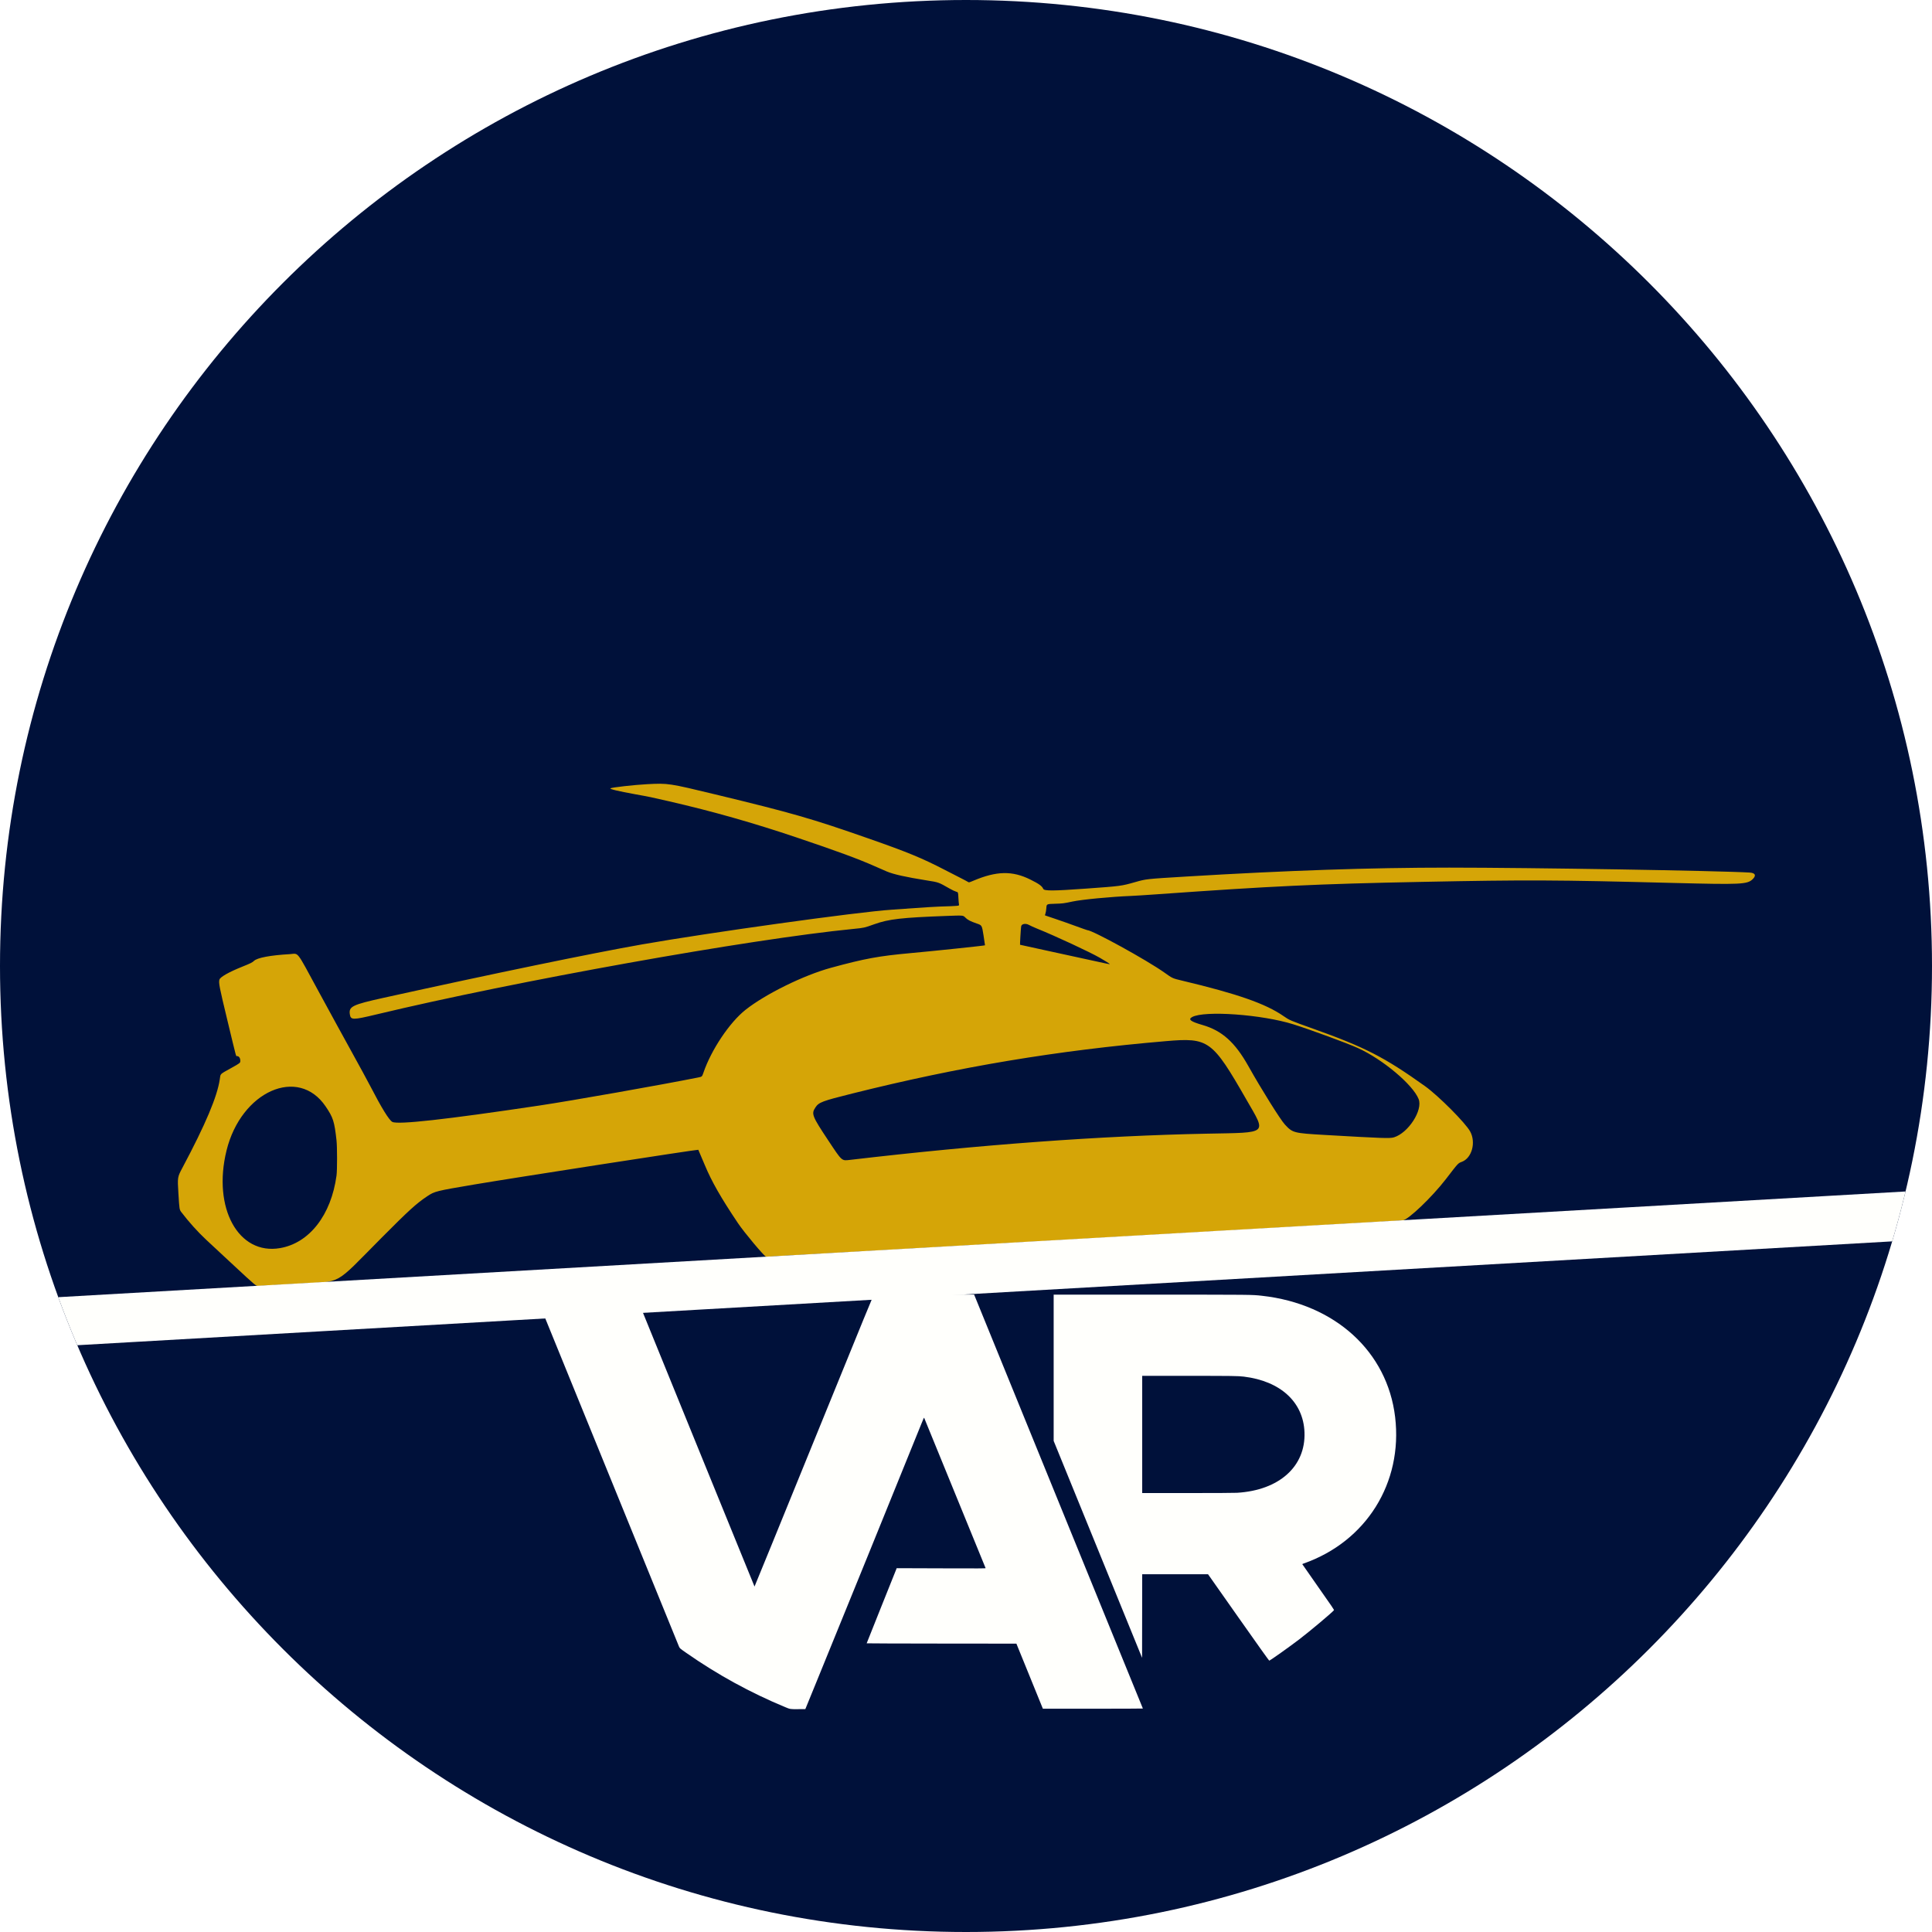
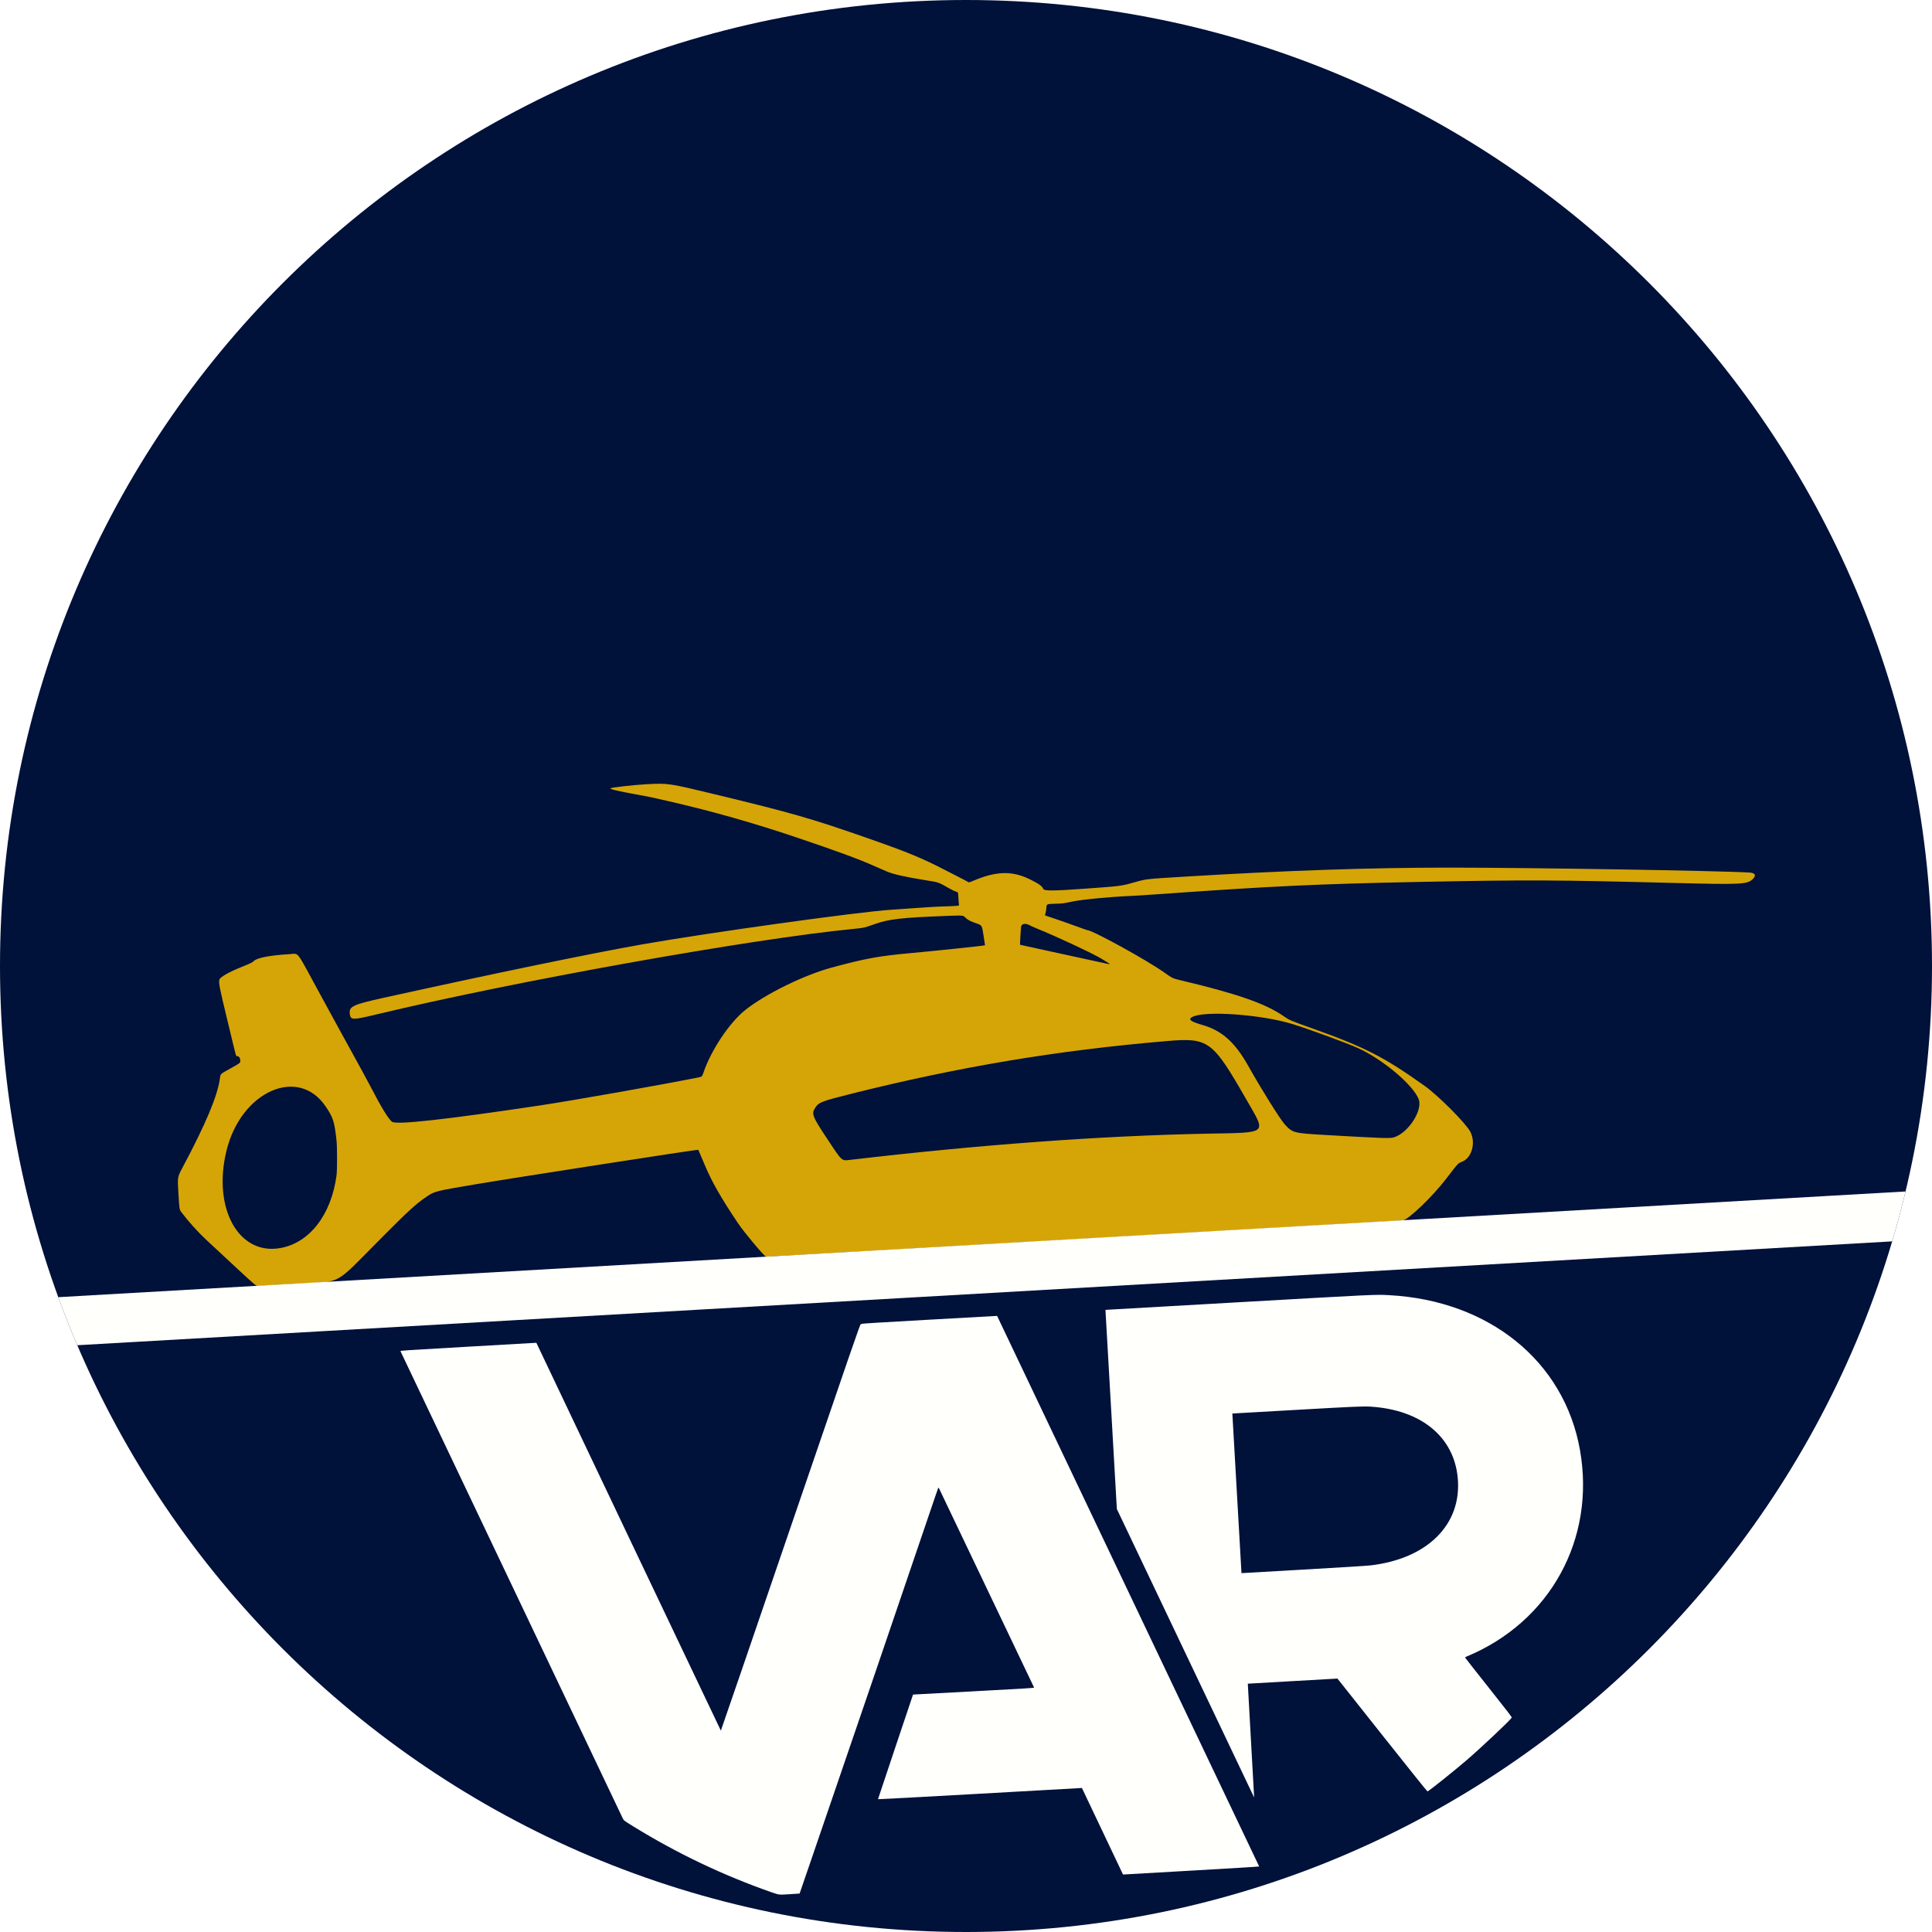
<svg xmlns="http://www.w3.org/2000/svg" viewBox="0 0 512 512" width="512" height="512">
  <defs>
    <clipPath id="n1">
      <circle cx="256" cy="256" r="256" />
    </clipPath>
  </defs>
  <g clip-path="url(#n1)">
    <circle cx="256" cy="256" r="256" fill="#00113A" />
    <g fill="#D5A507" transform="translate(47.00,207.72) scale(0.418)">
      <path d="M35.7 305.27C27.86 297.99 20 290.67 18.23 289.02C12.94 284.07 7.26 277.76 2.59 271.63C1.3 269.94 1.3 269.94 0.67 259.67C0.04 249.4 0.04 249.4 3.21 243.43C17.85 215.93 25.31 198.26 26.9 187.33C27.45 183.58 26.65 184.36 34.25 180.13C39.92 176.97 39.91 176.98 39.91 175.49C39.91 173.85 39.02 172.61 37.83 172.6C37.11 172.6 37.81 175.22 31.69 149.81C26.64 128.87 26.11 126.2 26.67 124.15C27.12 122.49 32.62 119.37 41.13 115.95C46.53 113.78 47.49 113.3 48.58 112.26C50.67 110.26 58.97 108.69 71.24 107.99C77.19 107.64 74.98 104.81 89.29 131.15C96.15 143.79 105.73 161.29 110.57 170.04C115.41 178.79 120.75 188.62 122.44 191.88C129.48 205.52 134.23 213.21 136.29 214.34C139.72 216.22 170.18 212.83 229.23 204.01C250.02 200.91 306.75 190.88 330.23 186.17C332.66 185.68 332.66 185.68 333.54 183.12C338.5 168.63 350.1 151.3 360.17 143.32C372.8 133.3 397.13 121.34 414.41 116.63C435.84 110.79 444.66 109.17 464.81 107.34C479.81 105.98 511.76 102.62 512.05 102.38C512.08 102.36 511.65 99.49 511.1 96.01C510.1 89.68 510.1 89.68 506.87 88.58C502.65 87.13 501 86.26 499.45 84.67C498.18 83.37 498.18 83.37 487.88 83.75C459.05 84.82 451.08 85.73 441.9 89.01C435.4 91.33 435.45 91.31 428.8 91.97C362.81 98.45 214.12 125.11 126.21 146.21C111.13 149.83 109.91 149.82 109.35 146.09C108.62 141.18 110.96 140.04 130.7 135.68C199.78 120.43 262.82 107.4 294.63 101.81C336.98 94.36 431.41 81.22 452.54 79.84C455.13 79.67 462.05 79.18 467.91 78.75C473.77 78.33 480.74 77.91 483.41 77.82C496.02 77.41 495.76 77.44 495.55 76.49C495.44 76.03 495.28 74.08 495.18 72.17C495.01 68.69 495.01 68.69 493.75 68.38C493.06 68.2 491.24 67.34 489.71 66.47C482.4 62.32 482.87 62.48 475.05 61.23C461.69 59.09 454.17 57.41 449.82 55.59C448.42 55 444.91 53.47 442.02 52.19C431.61 47.57 418.28 42.66 392.8 34.08C364.87 24.67 339.59 17.5 311.76 11.09C299.95 8.37 299.99 8.38 290.21 6.6C279.38 4.63 274.04 3.36 274.55 2.87C275.14 2.3 289.73 0.65 297.88 0.23C311.16 -0.46 311.55 -0.4 341.15 6.74C389.7 18.46 402.15 22.04 437.97 34.58C462.99 43.33 472.02 47.05 486.52 54.55C489.7 56.2 494.13 58.47 496.36 59.59C498.58 60.72 500.74 61.86 501.14 62.13C501.87 62.62 501.89 62.62 504.82 61.38C519.4 55.23 529.43 55.03 540.79 60.69C546.35 63.46 548.17 64.78 548.98 66.6C549.58 67.97 555.31 67.94 575.92 66.45C598.39 64.83 598.39 64.83 607.34 62.29C614.29 60.32 614.14 60.33 639.56 58.79C703.41 54.93 756.26 53.13 806.36 53.13C858.12 53.13 977.54 55.09 996.82 56.26C1000.43 56.48 1001.17 58.14 998.71 60.49C995.29 63.76 991.43 63.94 948.73 62.85C873.08 60.91 856.08 60.83 788.97 62.17C722.22 63.5 694.67 64.8 620.01 70.11C613.86 70.55 607 70.98 604.77 71.07C591.89 71.59 573.5 73.35 567.47 74.64C561.97 75.82 561.32 75.9 556.36 76.04C551.11 76.19 551.11 76.19 550.94 78.75C550.84 80.16 550.57 81.77 550.34 82.33C550.01 83.11 549.99 83.38 550.24 83.47C550.42 83.53 553.42 84.55 556.9 85.72C560.39 86.9 566.25 88.96 569.93 90.32C573.61 91.67 576.74 92.77 576.89 92.77C580.14 92.77 614.7 111.79 625.81 119.69C630.93 123.34 630.93 123.34 636.87 124.75C672.02 133.12 689.95 139.38 701.29 147.24C705.18 149.93 705.18 149.93 720.24 155.31C752.95 166.98 765.35 173.35 790.99 191.66C799.5 197.73 816.67 214.97 819.64 220.42C823.42 227.36 820.75 237.21 814.42 239.63C811.9 240.59 812.26 240.2 804.25 250.61C795.46 262.02 780.6 276.24 776.87 276.82C775.66 277 373.53 299.94 373.25 299.84C371.87 299.33 359.32 284.34 355.46 278.59C344.66 262.51 338.75 252.16 334.39 241.69C332.21 236.45 330.36 232.1 330.28 232.02C329.97 231.71 213.68 249.73 187.97 254.08C164.08 258.12 163.13 258.35 158.5 261.43C151.54 266.06 146.73 270.44 129.11 288.18C98.73 318.77 105.03 315.29 77.25 316.85C63.91 317.61 52.31 318.29 51.48 318.37C49.96 318.52 49.96 318.52 35.7 305.27ZM65.16 294.35C83.73 291.12 97.51 273.39 100.91 248.38C101.38 244.97 101.37 230.17 100.9 226C99.56 213.99 98.8 211.61 94.02 204.55C76.64 178.83 40.43 194.92 31.18 232.47C22.2 268.91 38.7 298.96 65.16 294.35ZM426.51 238.42C508.82 228.76 585.47 223.14 652.64 221.81C692.24 221.03 690.56 222.48 677.71 200.11C656.08 162.43 653.86 160.82 626.75 163.14C557.73 169.02 495.94 179.34 427.86 196.36C408.78 201.13 406.7 201.91 404.56 205.13C401.84 209.25 402.31 210.47 412.79 226.27C421.54 239.45 421.09 239.05 426.51 238.42ZM771.34 224.12C780.47 221.3 789.76 206.88 786.96 199.86C783.31 190.7 764.16 174.62 748.38 167.48C741.64 164.43 718.63 155.97 707.64 152.51C687.74 146.23 651.12 143.59 643.34 147.88C640.63 149.37 642.43 150.74 649.96 152.91C662.3 156.47 670.56 163.87 679.03 178.98C687.23 193.6 699.29 212.89 702.16 215.99C707.1 221.32 707.66 221.47 727.59 222.62C764.71 224.76 768.81 224.9 771.34 224.12ZM591.15 114.24C591.15 114.08 588 112.11 584.82 110.28C578.3 106.55 556.35 96.34 545.07 91.8C543.08 91 540.82 89.97 540.03 89.52C537.82 88.26 535.19 88.74 534.96 90.44C534.72 92.22 534.14 101.92 534.27 102.04C534.33 102.09 541.55 103.67 550.3 105.55C559.05 107.43 571.61 110.17 578.21 111.63C589.8 114.19 591.15 114.47 591.15 114.24Z" fill-rule="evenodd" />
    </g>
    <g transform="translate(256,330) rotate(-3.275)">
      <rect x="-614.4" y="0" width="1228.8" height="13" fill="#FFFFFC" />
    </g>
-     <g fill="#FFFFFC" transform="translate(142.00,343.03) scale(0.228)">
-       <path d="M289.74 479.69C249.1 462.82 211.02 441.92 174.82 416.64C167.25 411.34 167.25 411.34 166.37 409.23C162.93 400.93 0.18 1.51 0.07 1.11C-0.06 0.62 2.84 0.59 58.01 0.59L116.09 0.59L185.06 170.03C222.99 263.22 254.1 339.51 254.19 339.56C254.28 339.61 285.4 263.37 323.34 170.12C384.28 20.39 392.41 0.59 392.96 0.59C393.29 0.59 393.7 0.46 393.87 0.29C394.06 0.1 413.57 0.02 451.79 0.07L509.42 0.15L544.76 86.85C564.2 134.53 608.31 242.75 642.78 327.34C677.26 411.92 705.52 481.23 705.59 481.35C705.67 481.47 679.54 481.57 647.54 481.57L589.35 481.57L573.97 443.75L558.58 405.93L471.57 405.85C423.71 405.81 384.55 405.68 384.54 405.56C384.54 405.44 392.39 385.74 402 361.78L419.45 318.23L471.2 318.41C515.7 318.56 522.93 318.53 522.79 318.17C522.7 317.94 506.67 278.74 487.17 231.05C467.67 183.37 451.59 144.02 451.43 143.62C451.18 142.97 450.83 143.66 448.49 149.51C443.95 160.87 401.02 266.69 388.38 297.7C381.77 313.92 368.25 347.1 358.35 371.42C348.45 395.75 334.26 430.59 326.81 448.84L313.26 482.01L304.45 482.08C295.64 482.14 295.64 482.14 289.74 479.69ZM816.71 375.56L781.33 325.28L743.07 325.27L704.81 325.27L704.73 373.84L704.66 422.41L653.27 296.34L601.89 170.27L601.89 85.28L601.89 0.29L714.76 0.3C833.83 0.3 832.21 0.29 844 1.6C928.95 11.07 989.75 66.44 998.79 142.58C1007.87 219.03 965.21 287.28 892.44 312.78C891.58 313.08 890.89 313.43 890.89 313.56C890.89 313.69 899.25 325.68 909.48 340.21C925.33 362.72 928.01 366.68 927.69 367.07C925.15 370.14 900.18 391.1 887.5 400.82C876.27 409.42 854.38 424.97 852.46 425.7C852.24 425.79 838.37 406.35 816.71 375.56ZM814.95 230.6C864.01 227.69 894.92 200 893.44 160.28C892.13 125.15 865.53 100.73 822.91 95.56C816.39 94.77 809.35 94.67 758.26 94.67L704.81 94.66L704.81 162.78L704.81 230.91L757.37 230.9C789.22 230.9 811.91 230.78 814.95 230.6Z" fill-rule="evenodd" />
+     <g transform="rotate(-3.275 256 256)">
+       <g fill="#FFFFFC" transform="translate(100.52,349.00) scale(0.31097)">
+         <path d="M289.74 479.69C249.1 462.82 211.02 441.92 174.82 416.64C167.25 411.34 167.25 411.34 166.37 409.23C162.93 400.93 0.18 1.51 0.07 1.11C-0.06 0.62 2.84 0.59 58.01 0.59L116.09 0.59L185.06 170.03C222.99 263.22 254.1 339.51 254.19 339.56C254.28 339.61 285.4 263.37 323.34 170.12C384.28 20.39 392.41 0.59 392.96 0.59C393.29 0.59 393.7 0.46 393.87 0.29C394.06 0.1 413.57 0.02 451.79 0.07L509.42 0.15L544.76 86.85C564.2 134.53 608.31 242.75 642.78 327.34C677.26 411.92 705.52 481.23 705.59 481.35C705.67 481.47 679.54 481.57 647.54 481.57L589.35 481.57L573.97 443.75L558.58 405.93L471.57 405.85C423.71 405.81 384.55 405.68 384.54 405.56C384.54 405.44 392.39 385.74 402 361.78L419.45 318.23L471.2 318.41C515.7 318.56 522.93 318.53 522.79 318.17C522.7 317.94 506.67 278.74 487.17 231.05C467.67 183.37 451.59 144.02 451.43 143.62C451.18 142.97 450.83 143.66 448.49 149.51C443.95 160.87 401.02 266.69 388.38 297.7C381.77 313.92 368.25 347.1 358.35 371.42C348.45 395.75 334.26 430.59 326.81 448.84L313.26 482.01L304.45 482.08C295.64 482.14 295.64 482.14 289.74 479.69ZM816.71 375.56L781.33 325.28L743.07 325.27L704.81 325.27L704.73 373.84L704.66 422.41L653.27 296.34L601.89 170.27L601.89 85.28L601.89 0.29L714.76 0.3C833.83 0.3 832.21 0.29 844 1.6C928.95 11.07 989.75 66.44 998.79 142.58C1007.87 219.03 965.21 287.28 892.44 312.78C891.58 313.08 890.89 313.43 890.89 313.56C890.89 313.69 899.25 325.68 909.48 340.21C925.33 362.72 928.01 366.68 927.69 367.07C925.15 370.14 900.18 391.1 887.5 400.82C876.27 409.42 854.38 424.97 852.46 425.7C852.24 425.79 838.37 406.35 816.71 375.56ZM814.95 230.6C864.01 227.69 894.92 200 893.44 160.28C892.13 125.15 865.53 100.73 822.91 95.56C816.39 94.77 809.35 94.67 758.26 94.67L704.81 94.66L704.81 162.78L704.81 230.91L757.37 230.9C789.22 230.9 811.91 230.78 814.95 230.6Z" fill-rule="evenodd" />
+       </g>
    </g>
  </g>
</svg>
